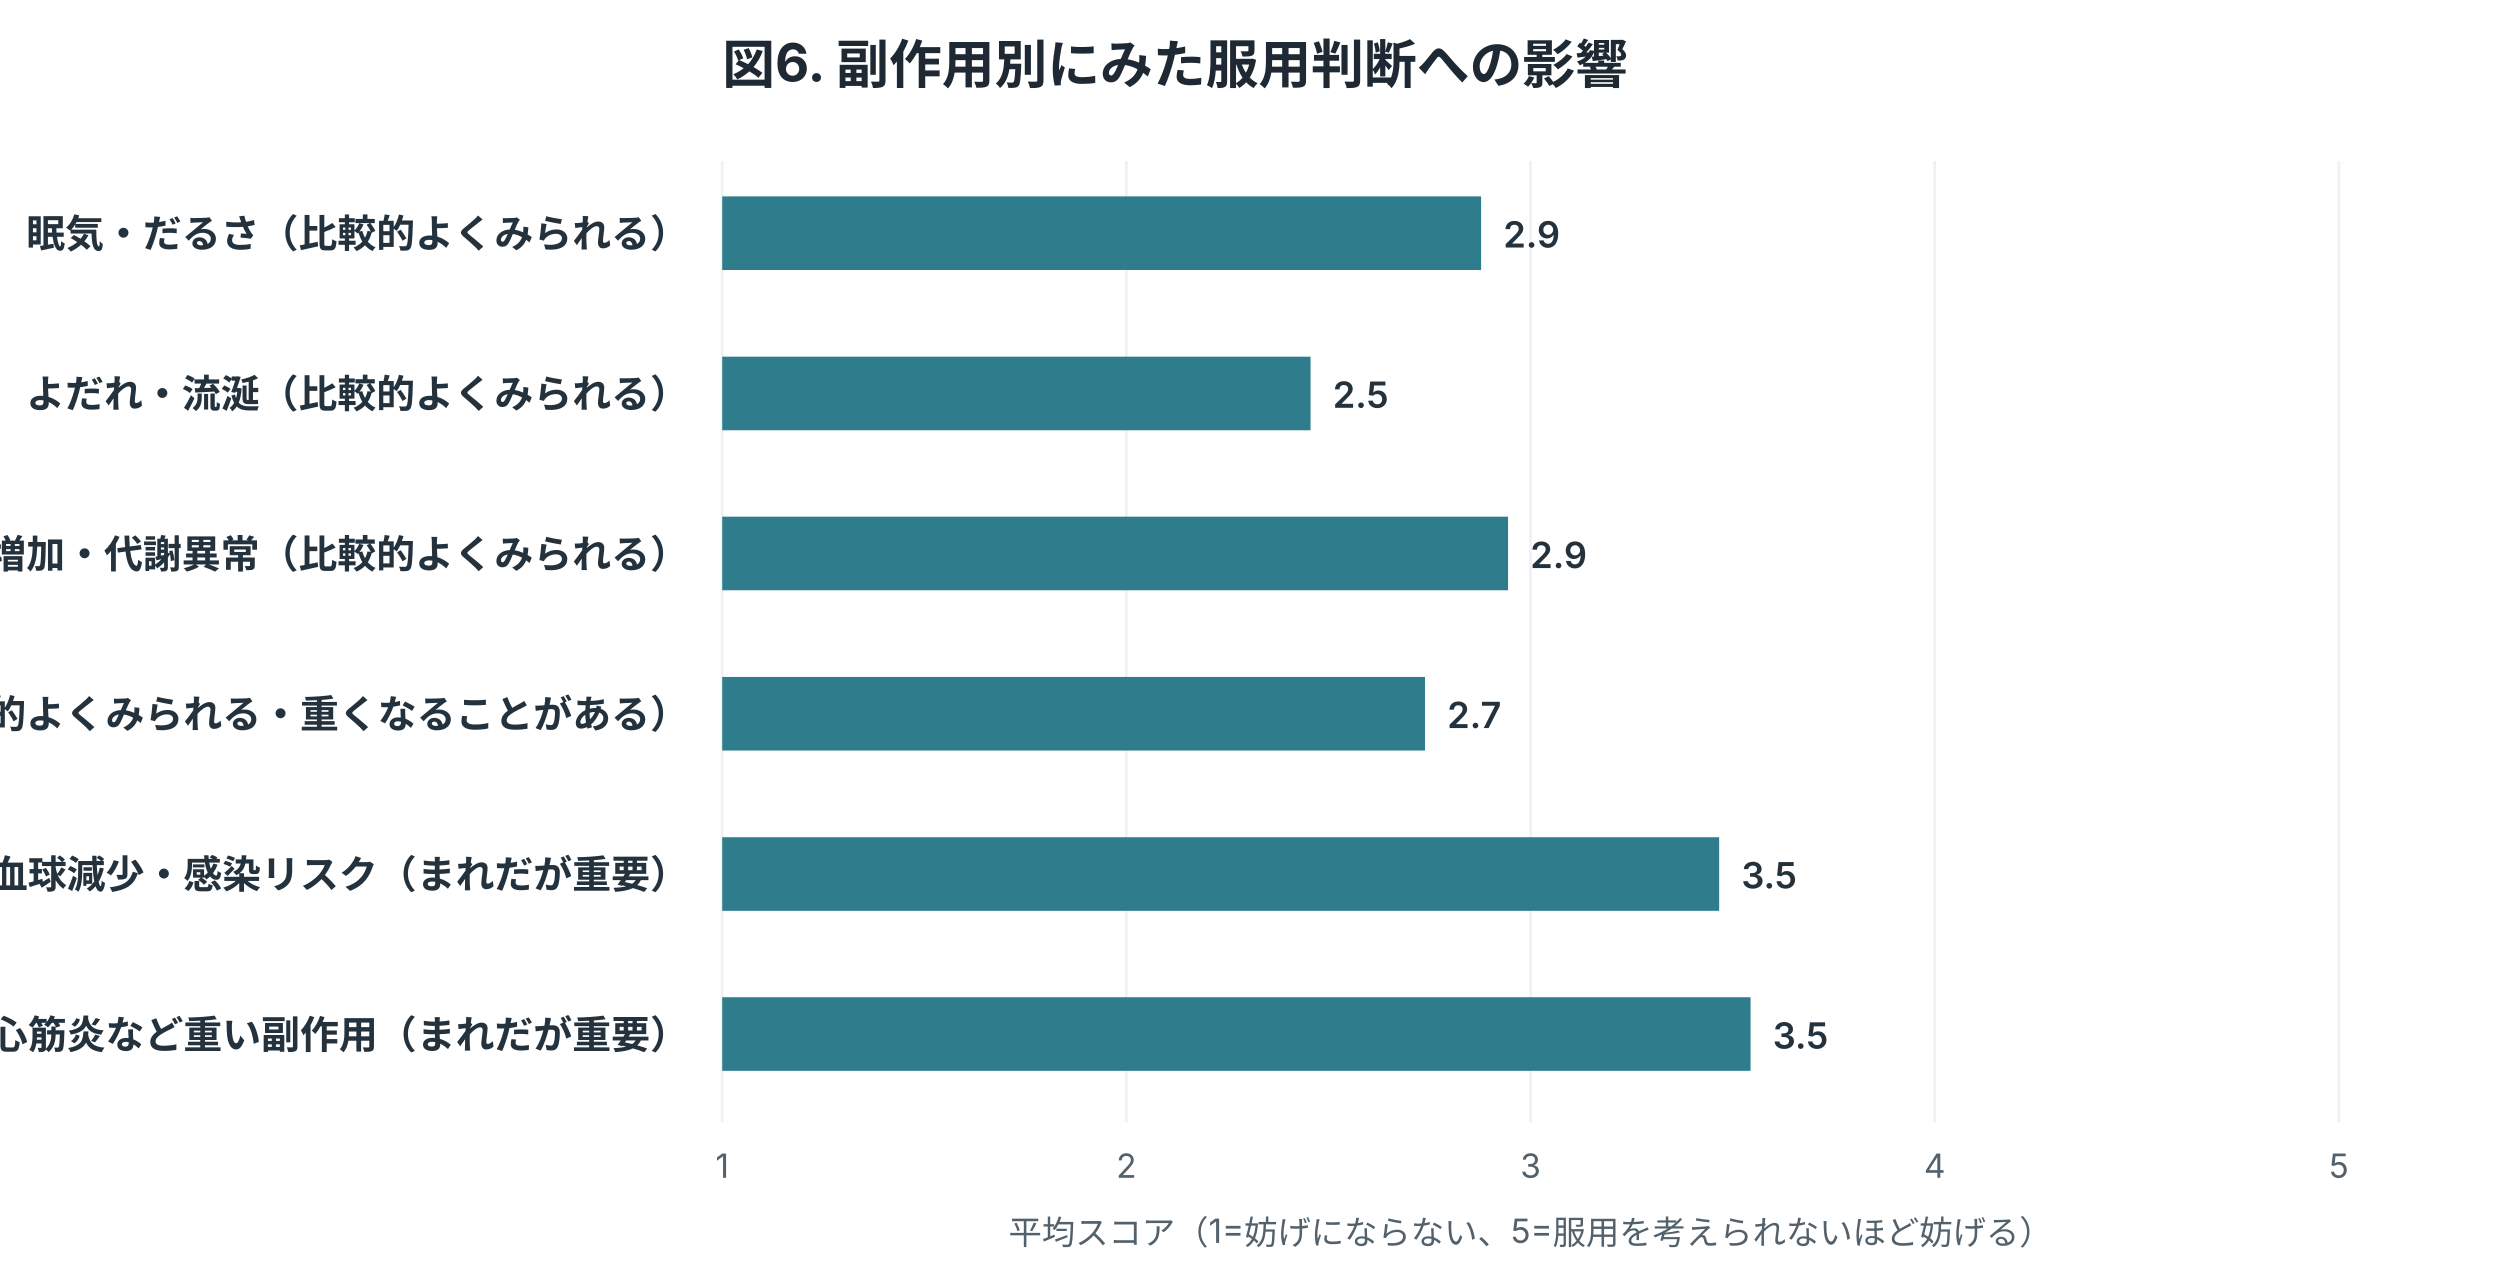
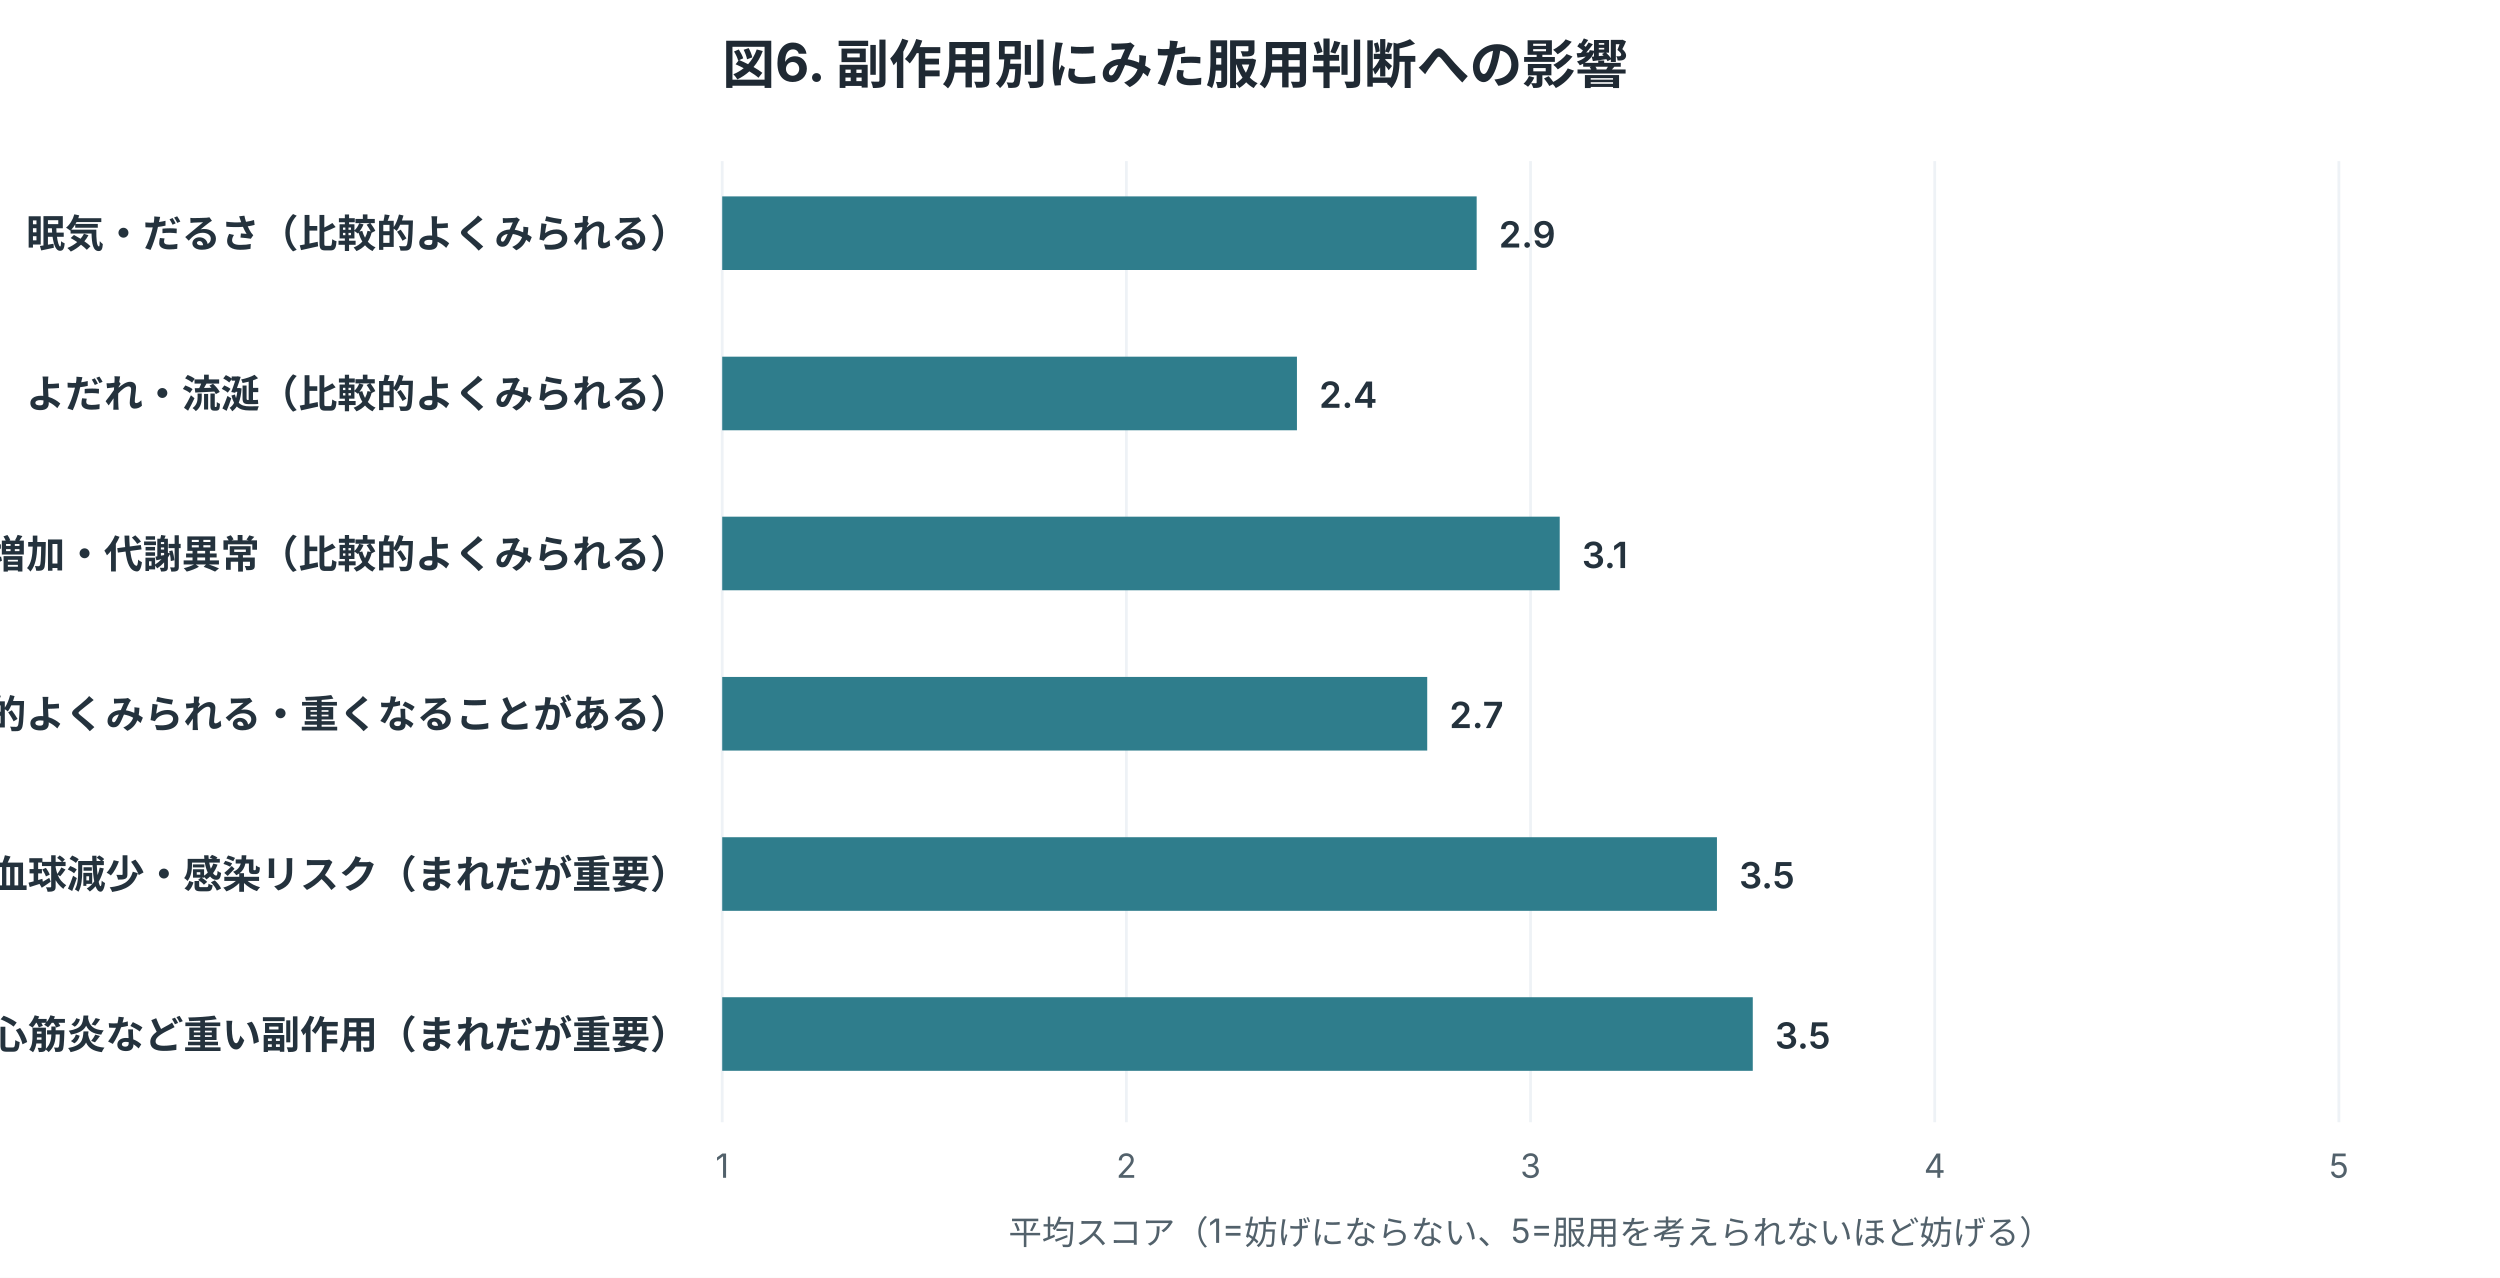
<svg xmlns="http://www.w3.org/2000/svg" width="900" height="460" viewBox="0 0 900 460" role="img">
  <style>
.title{font:700 19px -apple-system,BlinkMacSystemFont,"Segoe UI",sans-serif;fill:#1f2933}
.label{font:600 14px -apple-system,BlinkMacSystemFont,"Segoe UI",sans-serif;fill:#24323d}
.num{font:600 13px -apple-system,BlinkMacSystemFont,"Segoe UI",sans-serif;fill:#24323d}
.axis,.legend,.note{font:12px -apple-system,BlinkMacSystemFont,"Segoe UI",sans-serif;fill:#52616b}
.inside{font:700 13px -apple-system,BlinkMacSystemFont,"Segoe UI",sans-serif;fill:white}
.big{font:700 34px -apple-system,BlinkMacSystemFont,"Segoe UI",sans-serif;fill:#1f2933}
</style>
  <rect width="100%" height="100%" fill="white" />
  <text x="260" y="30" class="title">図6. 副作用別にみた服用判断への影響</text>
  <line x1="260.0" y1="58" x2="260.0" y2="404" stroke="#eef2f6" />
  <text x="260.0" y="424" text-anchor="middle" class="axis">1</text>
  <line x1="405.5" y1="58" x2="405.5" y2="404" stroke="#eef2f6" />
  <text x="405.5" y="424" text-anchor="middle" class="axis">2</text>
  <line x1="551.0" y1="58" x2="551.0" y2="404" stroke="#eef2f6" />
  <text x="551.0" y="424" text-anchor="middle" class="axis">3</text>
  <line x1="696.5" y1="58" x2="696.5" y2="404" stroke="#eef2f6" />
  <text x="696.5" y="424" text-anchor="middle" class="axis">4</text>
  <line x1="842.0" y1="58" x2="842.0" y2="404" stroke="#eef2f6" />
  <text x="842.0" y="424" text-anchor="middle" class="axis">5</text>
  <text x="248" y="89.1" text-anchor="end" class="label">眠気・だるさ（比較的よくみられる）</text>
-   <rect x="260" y="70.7" width="273.2" height="26.5" fill="#2f7d8c" />
-   <text x="541.2" y="89.1" class="num">2.9</text>
+   <rect x="260" y="70.7" width="271.6" height="26.5" fill="#2f7d8c" />
+   <text x="539.6" y="89.1" class="num">2.9</text>
  <text x="248" y="146.8" text-anchor="end" class="label">よだれ・流涎（比較的よくみられる）</text>
-   <rect x="260" y="128.4" width="211.8" height="26.5" fill="#2f7d8c" />
-   <text x="479.8" y="146.8" class="num">2.5</text>
+   <rect x="260" y="128.4" width="206.9" height="26.5" fill="#2f7d8c" />
+   <text x="474.9" y="146.8" class="num">2.4</text>
  <text x="248" y="204.5" text-anchor="end" class="label">体重増加・代謝異常（比較的よくみられる）</text>
-   <rect x="260" y="186.0" width="282.9" height="26.5" fill="#2f7d8c" />
-   <text x="550.9" y="204.5" class="num">2.9</text>
+   <rect x="260" y="186.0" width="301.5" height="26.5" fill="#2f7d8c" />
+   <text x="569.5" y="204.5" class="num">3.1</text>
  <text x="248" y="262.1" text-anchor="end" class="label">便秘（比較的よくみられる・重くなることがある）</text>
-   <rect x="260" y="243.7" width="253.0" height="26.5" fill="#2f7d8c" />
-   <text x="521.0" y="262.1" class="num">2.7</text>
+   <rect x="260" y="243.7" width="253.8" height="26.5" fill="#2f7d8c" />
+   <text x="521.8" y="262.1" class="num">2.7</text>
  <text x="248" y="319.8" text-anchor="end" class="label">白血球減少・感染リスク（まれだが重要）</text>
-   <rect x="260" y="301.4" width="358.9" height="26.5" fill="#2f7d8c" />
-   <text x="626.9" y="319.8" class="num">3.5</text>
+   <rect x="260" y="301.4" width="358.1" height="26.5" fill="#2f7d8c" />
+   <text x="626.1" y="319.8" class="num">3.5</text>
  <text x="248" y="377.5" text-anchor="end" class="label">心筋炎など重い副作用（まれだが重要）</text>
-   <rect x="260" y="359.0" width="370.2" height="26.5" fill="#2f7d8c" />
-   <text x="638.2" y="377.5" class="num">3.5</text>
+   <rect x="260" y="359.0" width="371.0" height="26.5" fill="#2f7d8c" />
+   <text x="639.0" y="377.5" class="num">3.5</text>
  <text x="551.0" y="448" text-anchor="middle" class="axis">平均スコア（1=妨げにならない、5=服用を考えられないほど妨げる）</text>
</svg>
